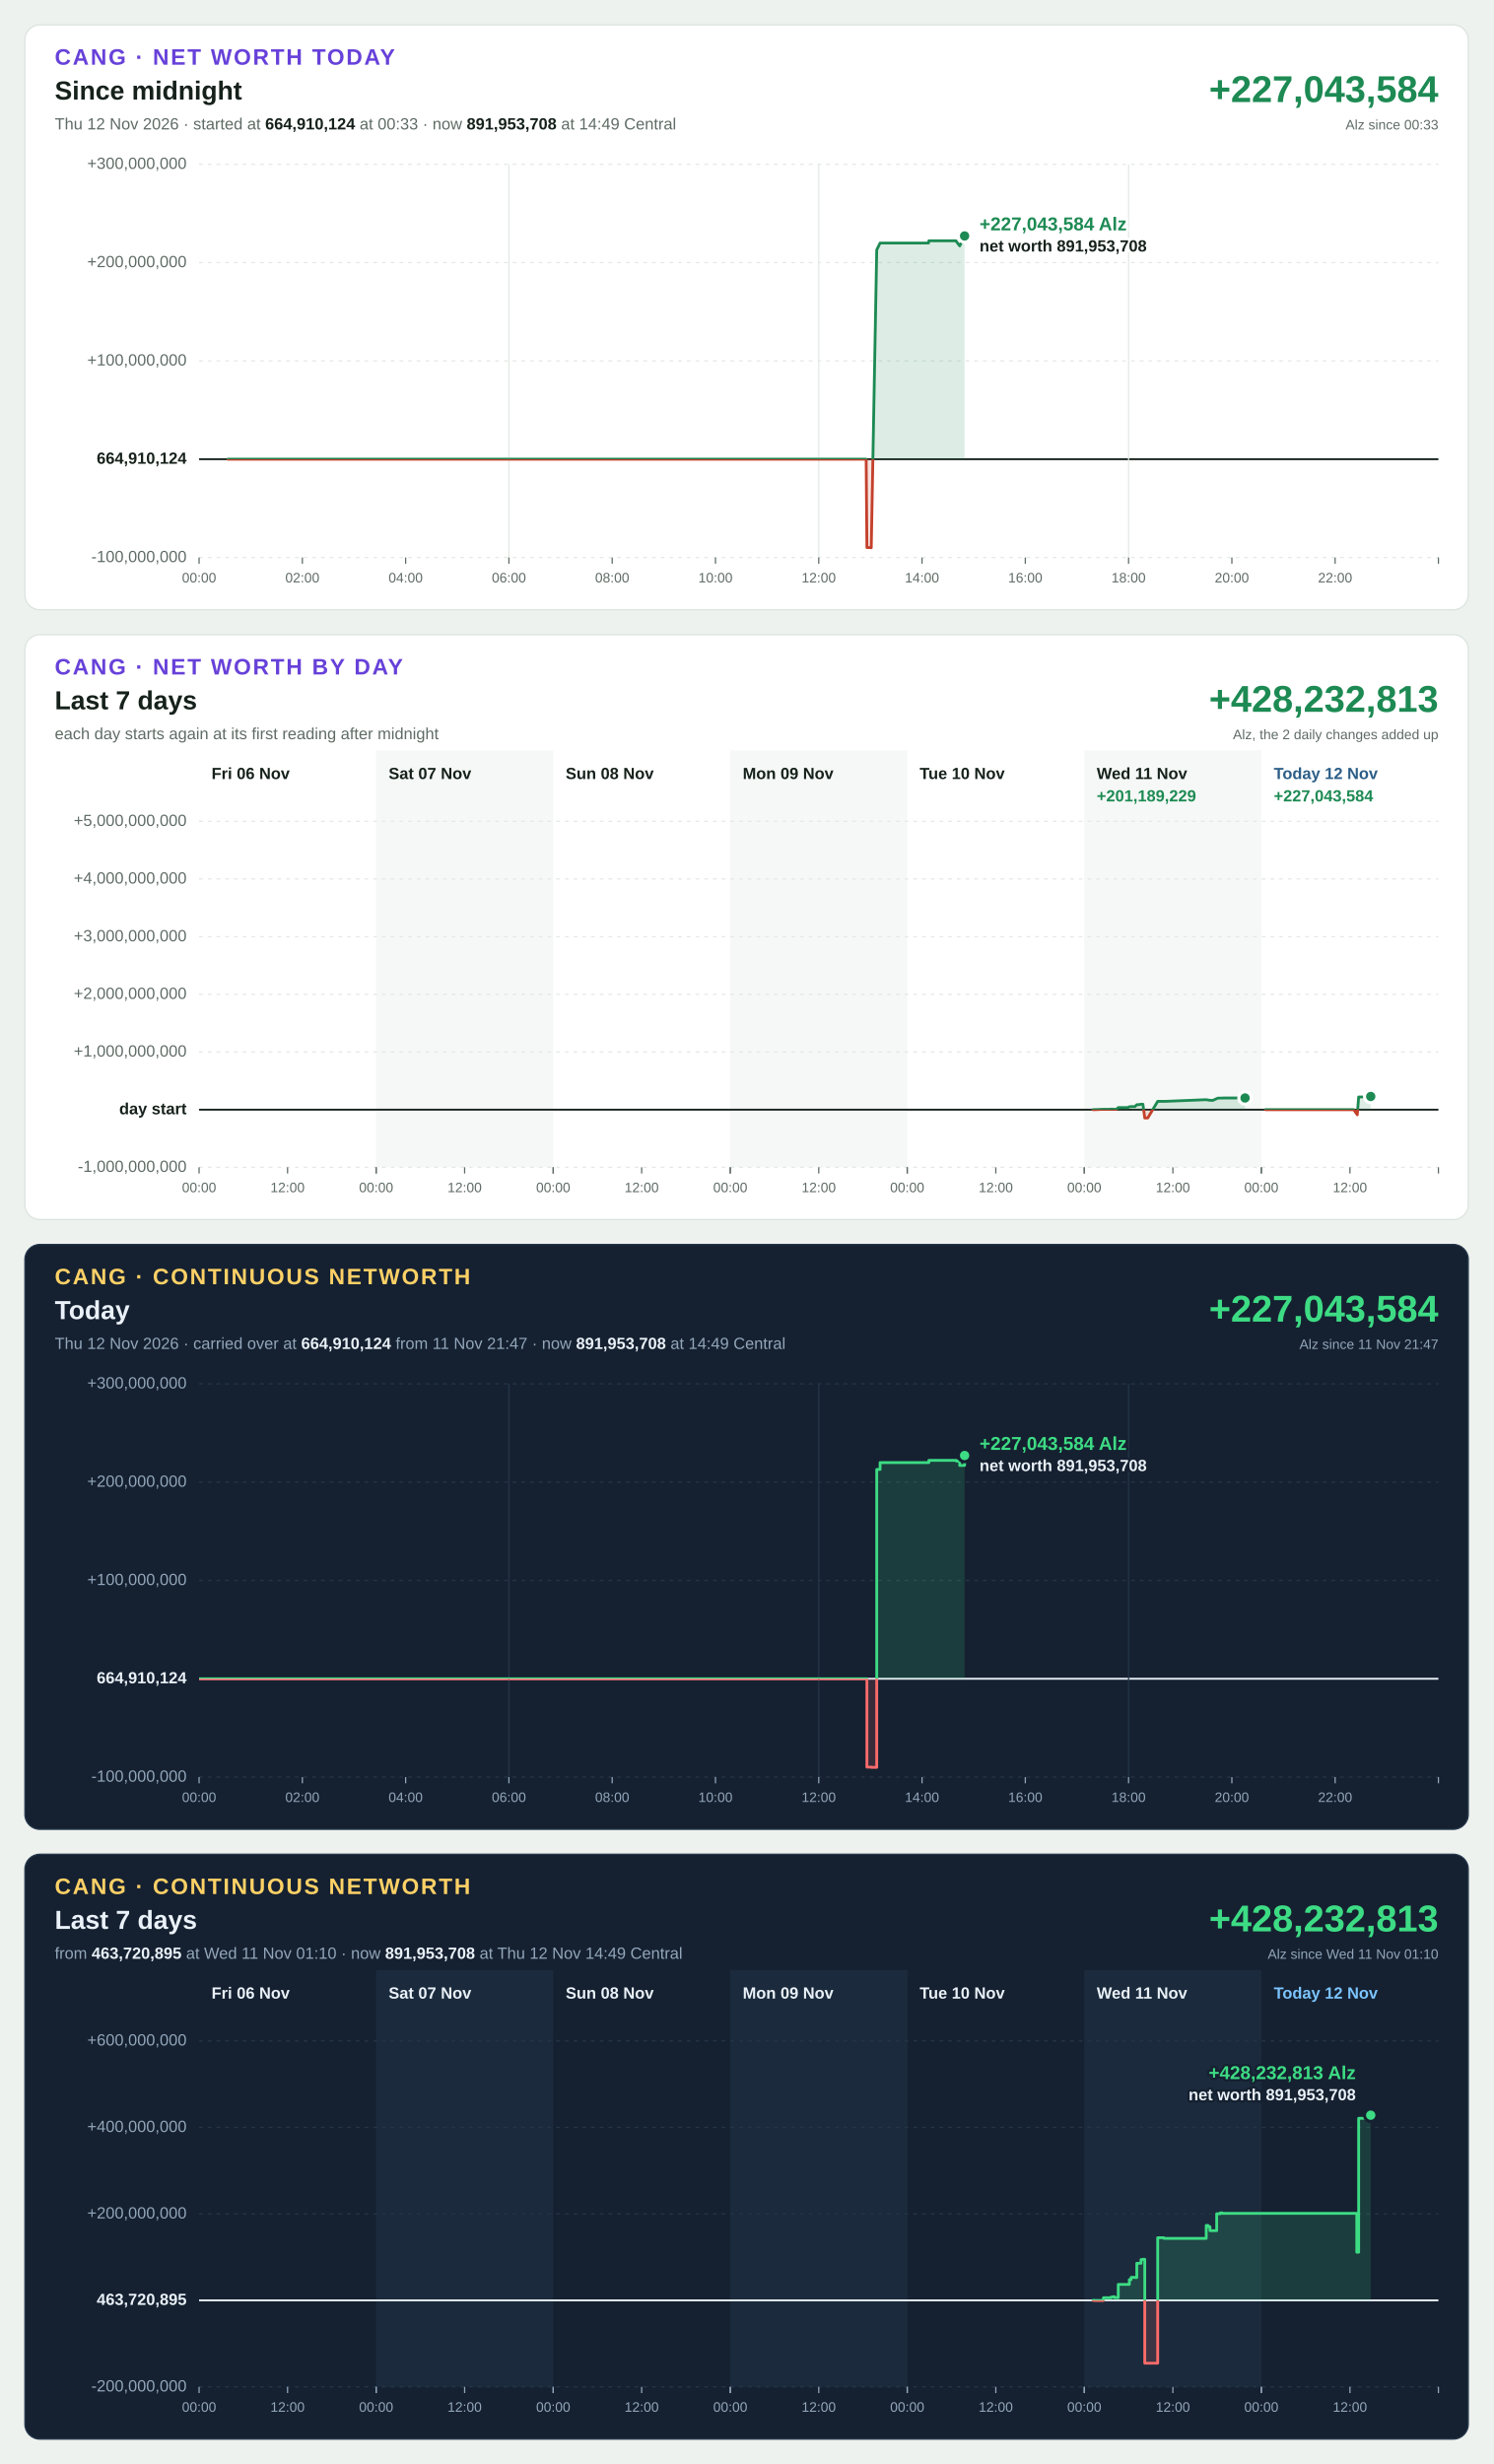
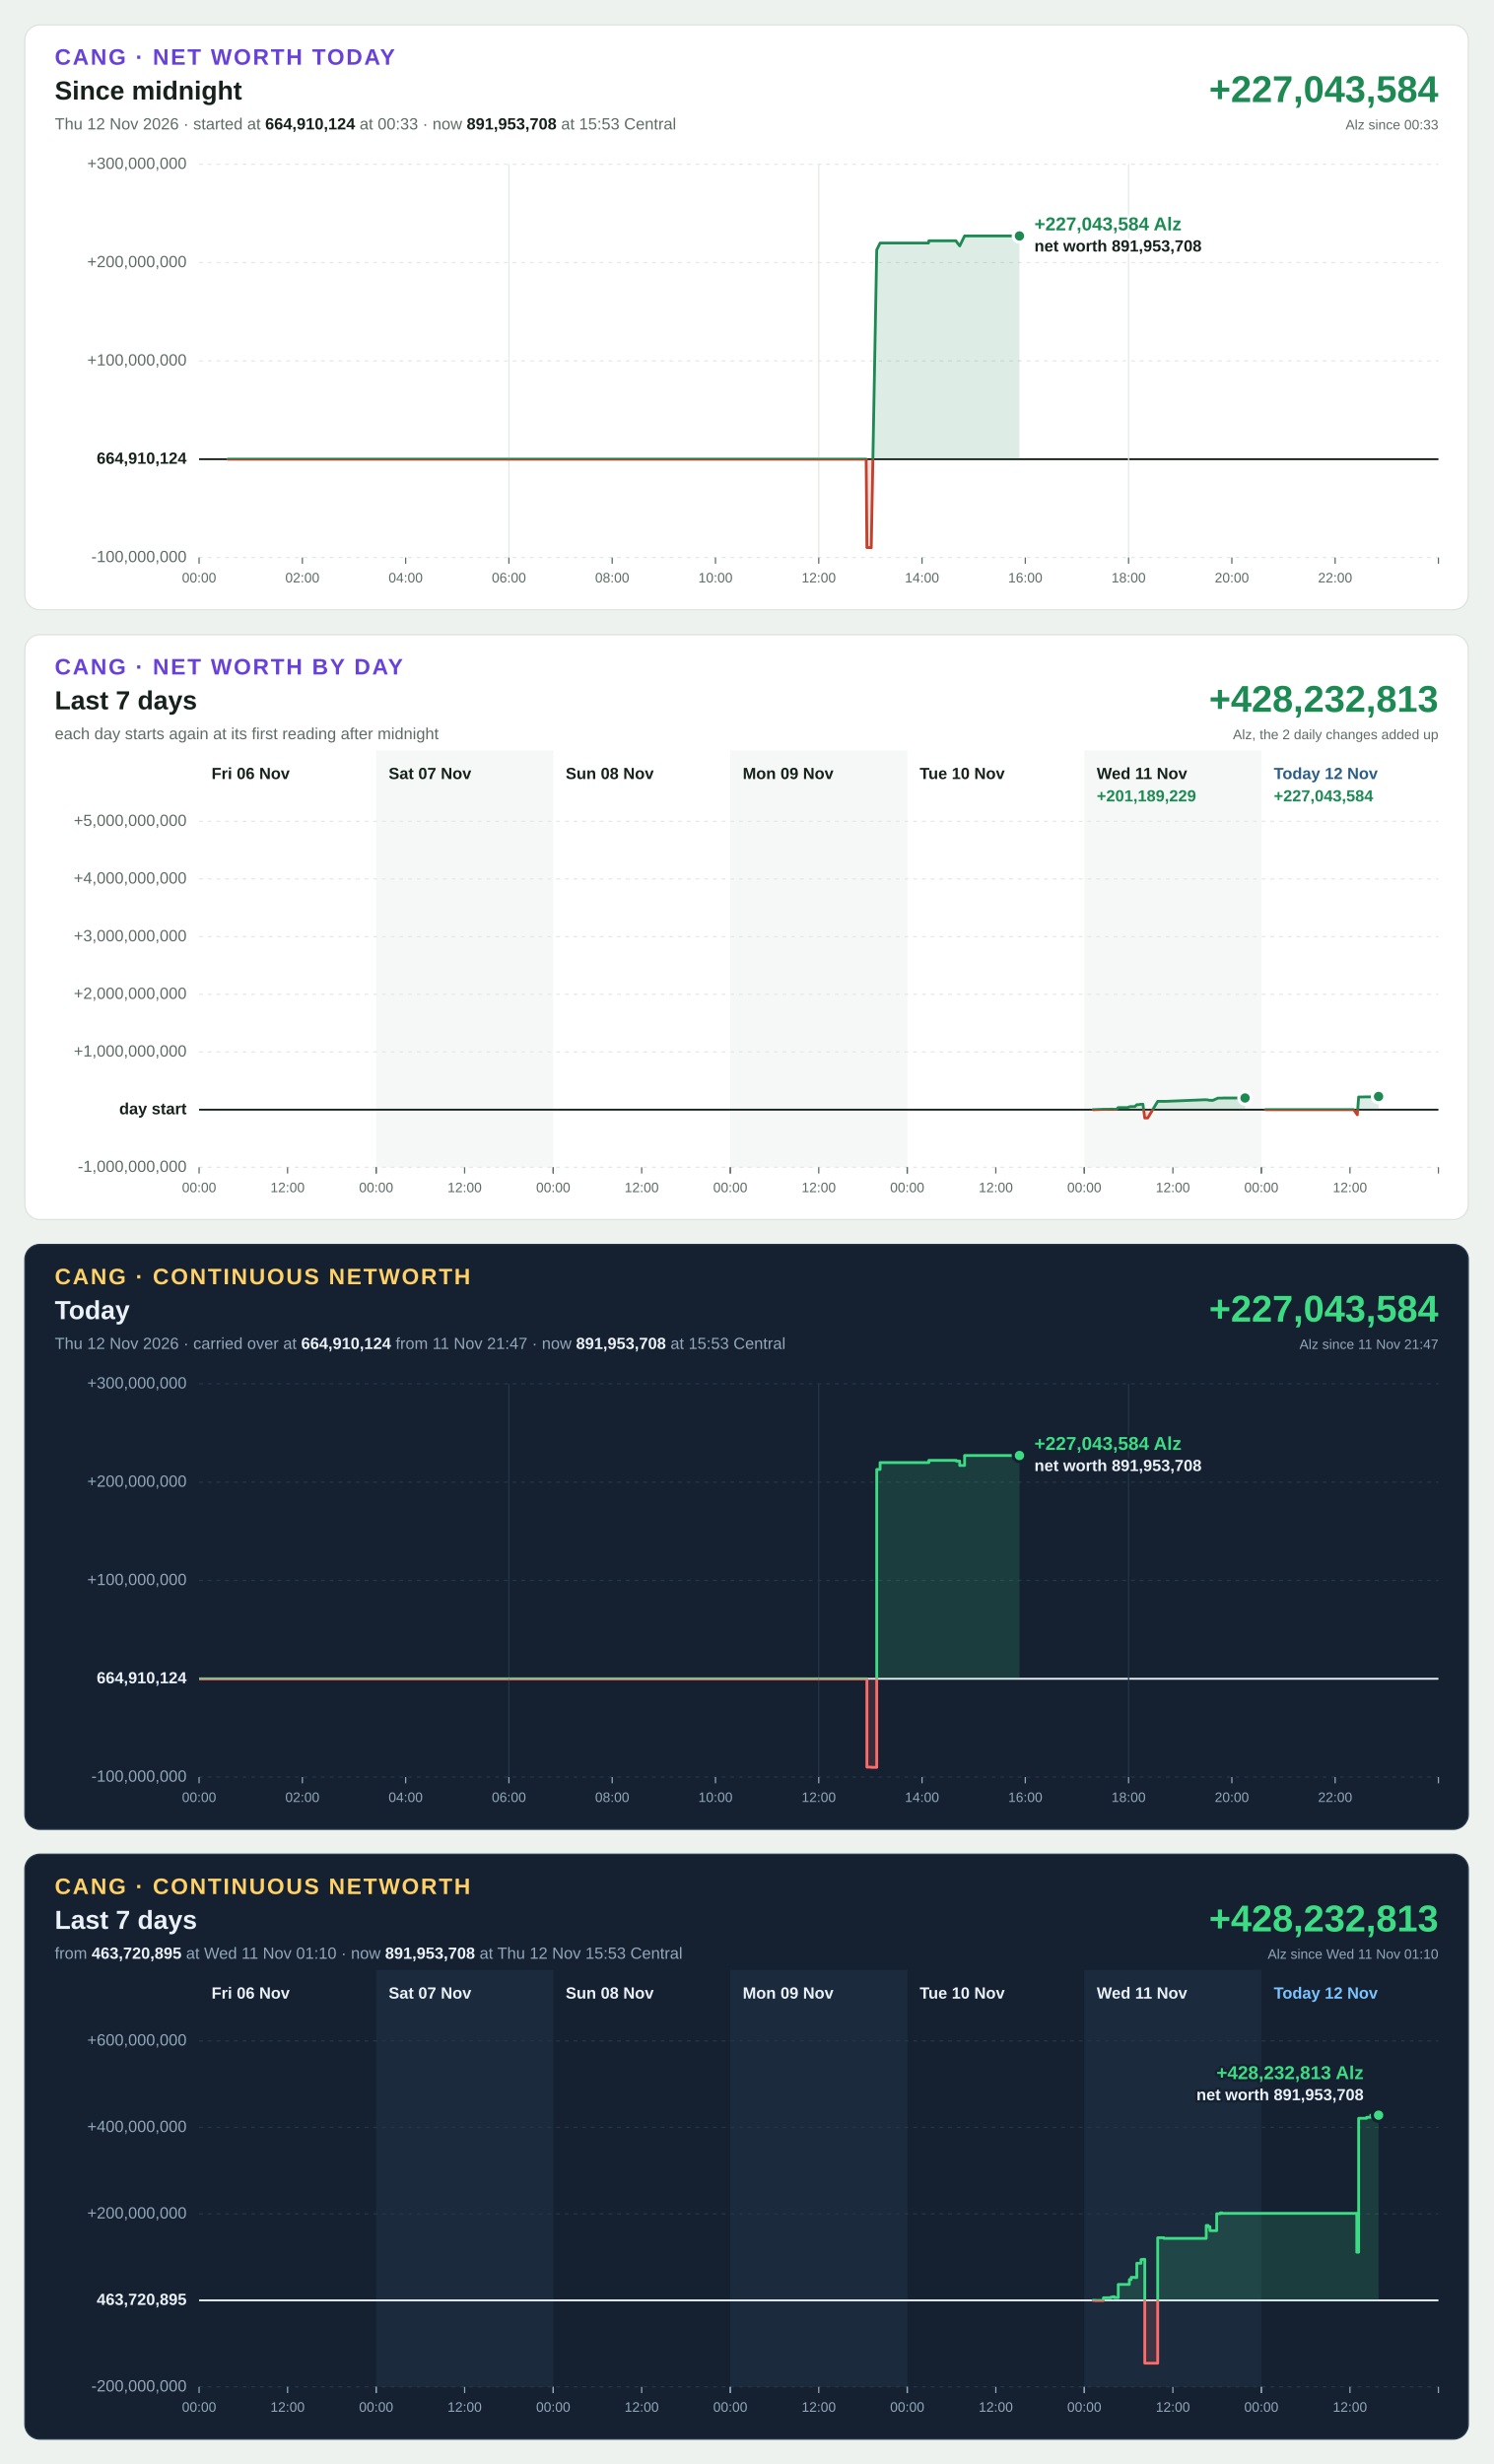
<svg xmlns="http://www.w3.org/2000/svg" width="1200" height="1980" viewBox="0 0 1200 1980" font-family="Segoe UI, Helvetica Neue, Arial, sans-serif" font-size="13" style="font-variant-numeric: tabular-nums">
  <rect width="1200" height="1980" fill="#eef2ef" />
  <g transform="translate(20,20)">
    <rect width="1160" height="470" rx="12" fill="#ffffff" stroke="#dbe3de" />
    <text x="24" y="32" font-size="18" font-weight="700" letter-spacing="1.4" fill="#6741d9">CANG · NET WORTH TODAY</text>
    <text x="24" y="60" font-size="21" font-weight="700" fill="#16211b">Since midnight</text>
-     <text x="24" y="84" fill="#5f6b65">Thu 12 Nov 2026 · started at <tspan font-weight="700" fill="#16211b">664,910,124</tspan> at 00:33 · now <tspan font-weight="700" fill="#16211b">891,953,708</tspan> at 14:49 Central</text>
+     <text x="24" y="84" fill="#5f6b65">Thu 12 Nov 2026 · started at <tspan font-weight="700" fill="#16211b">664,910,124</tspan> at 00:33 · now <tspan font-weight="700" fill="#16211b">891,953,708</tspan> at 15:53 Central</text>
    <text x="1136" y="62" font-size="30" font-weight="700" text-anchor="end" fill="#1d8a53">+227,043,584</text>
    <text x="1136" y="84" font-size="11" text-anchor="end" fill="#5f6b65">Alz since 00:33</text>
    <line x1="140" x2="1136" y1="428.0" y2="428.0" stroke="#e3e9e5" stroke-width="1" stroke-dasharray="3 4" />
    <text x="130" y="428.0" text-anchor="end" dominant-baseline="middle" font-weight="400" fill="#5f6b65">-100,000,000</text>
    <line x1="140" x2="1136" y1="349.0" y2="349.0" stroke="#16211b" stroke-width="1.5" />
    <text x="130" y="349.0" text-anchor="end" dominant-baseline="middle" font-weight="700" fill="#16211b">664,910,124</text>
    <line x1="140" x2="1136" y1="270.0" y2="270.0" stroke="#e3e9e5" stroke-width="1" stroke-dasharray="3 4" />
    <text x="130" y="270.0" text-anchor="end" dominant-baseline="middle" font-weight="400" fill="#5f6b65">+100,000,000</text>
    <line x1="140" x2="1136" y1="191.0" y2="191.0" stroke="#e3e9e5" stroke-width="1" stroke-dasharray="3 4" />
    <text x="130" y="191.0" text-anchor="end" dominant-baseline="middle" font-weight="400" fill="#5f6b65">+200,000,000</text>
    <line x1="140" x2="1136" y1="112.0" y2="112.0" stroke="#e3e9e5" stroke-width="1" stroke-dasharray="3 4" />
    <text x="130" y="112.0" text-anchor="end" dominant-baseline="middle" font-weight="400" fill="#5f6b65">+300,000,000</text>
    <line x1="140.0" x2="140.0" y1="428" y2="433" stroke="#5f6b65" stroke-width="1" />
    <text x="140.0" y="448" font-size="11" text-anchor="middle" fill="#5f6b65">00:00</text>
    <line x1="223.0" x2="223.0" y1="428" y2="433" stroke="#5f6b65" stroke-width="1" />
    <text x="223.0" y="448" font-size="11" text-anchor="middle" fill="#5f6b65">02:00</text>
    <line x1="306.0" x2="306.0" y1="428" y2="433" stroke="#5f6b65" stroke-width="1" />
    <text x="306.0" y="448" font-size="11" text-anchor="middle" fill="#5f6b65">04:00</text>
    <line x1="389.0" x2="389.0" y1="112" y2="428" stroke="#e3e9e5" stroke-width="1" />
    <line x1="389.0" x2="389.0" y1="428" y2="433" stroke="#5f6b65" stroke-width="1" />
    <text x="389.0" y="448" font-size="11" text-anchor="middle" fill="#5f6b65">06:00</text>
    <line x1="472.0" x2="472.0" y1="428" y2="433" stroke="#5f6b65" stroke-width="1" />
    <text x="472.0" y="448" font-size="11" text-anchor="middle" fill="#5f6b65">08:00</text>
    <line x1="555.0" x2="555.0" y1="428" y2="433" stroke="#5f6b65" stroke-width="1" />
    <text x="555.0" y="448" font-size="11" text-anchor="middle" fill="#5f6b65">10:00</text>
    <line x1="638.0" x2="638.0" y1="112" y2="428" stroke="#e3e9e5" stroke-width="1" />
    <line x1="638.0" x2="638.0" y1="428" y2="433" stroke="#5f6b65" stroke-width="1" />
    <text x="638.0" y="448" font-size="11" text-anchor="middle" fill="#5f6b65">12:00</text>
    <line x1="721.0" x2="721.0" y1="428" y2="433" stroke="#5f6b65" stroke-width="1" />
    <text x="721.0" y="448" font-size="11" text-anchor="middle" fill="#5f6b65">14:00</text>
    <line x1="804.0" x2="804.0" y1="428" y2="433" stroke="#5f6b65" stroke-width="1" />
    <text x="804.0" y="448" font-size="11" text-anchor="middle" fill="#5f6b65">16:00</text>
    <line x1="887.0" x2="887.0" y1="112" y2="428" stroke="#e3e9e5" stroke-width="1" />
    <line x1="887.0" x2="887.0" y1="428" y2="433" stroke="#5f6b65" stroke-width="1" />
    <text x="887.0" y="448" font-size="11" text-anchor="middle" fill="#5f6b65">18:00</text>
    <line x1="970.0" x2="970.0" y1="428" y2="433" stroke="#5f6b65" stroke-width="1" />
    <text x="970.0" y="448" font-size="11" text-anchor="middle" fill="#5f6b65">20:00</text>
    <line x1="1053.0" x2="1053.0" y1="428" y2="433" stroke="#5f6b65" stroke-width="1" />
    <text x="1053.0" y="448" font-size="11" text-anchor="middle" fill="#5f6b65">22:00</text>
    <line x1="1136.0" x2="1136.0" y1="428" y2="433" stroke="#5f6b65" stroke-width="1" />
    <defs>
-       <path id="shape-today" d="M163.1 349.0L163.1 349.0L163.7 349.0L187.1 349.0L187.4 349.0L195.3 349.0L508.9 349.0L509.2 349.0L572.1 349.0L572.4 349.0L588.5 349.0L588.8 349.0L613.0 349.0L629.7 349.0L630.0 349.0L658.8 349.0L659.1 349.0L676.1 349.0L676.7 420.0L679.9 420.0L680.2 420.2L684.6 180.8L687.3 175.3L702.6 175.3L705.1 175.3L707.6 175.3L726.2 175.3L726.5 173.5L729.2 173.5L732.0 173.5L748.3 173.5L748.6 174.1L751.3 177.6L755.2 169.6L755.2 349.0Z" />
-       <path id="line-today" d="M163.1 349.0L163.7 349.0L187.1 349.0L187.4 349.0L195.3 349.0L508.9 349.0L509.2 349.0L572.1 349.0L572.4 349.0L588.5 349.0L588.8 349.0L613.0 349.0L629.7 349.0L630.0 349.0L658.8 349.0L659.1 349.0L676.1 349.0L676.7 420.0L679.9 420.0L680.2 420.2L684.6 180.8L687.3 175.3L702.6 175.3L705.1 175.3L707.6 175.3L726.2 175.3L726.5 173.5L729.2 173.5L732.0 173.5L748.3 173.5L748.6 174.1L751.3 177.6L755.2 169.6" />
+       <path id="shape-today" d="M163.1 349.0L163.1 349.0L163.7 349.0L187.1 349.0L187.4 349.0L195.3 349.0L508.9 349.0L509.2 349.0L572.1 349.0L572.4 349.0L588.5 349.0L588.8 349.0L613.0 349.0L629.7 349.0L630.0 349.0L658.8 349.0L659.1 349.0L676.1 349.0L676.7 420.0L679.9 420.0L680.2 420.2L684.6 180.8L687.3 175.3L702.6 175.3L705.1 175.3L707.6 175.3L726.2 175.3L726.5 173.5L729.2 173.5L732.0 173.5L748.3 173.5L748.6 174.1L751.3 177.6L755.2 169.6L799.3 169.6L799.3 169.6L799.3 349.0Z" />
+       <path id="line-today" d="M163.1 349.0L163.7 349.0L187.1 349.0L187.4 349.0L195.3 349.0L508.9 349.0L509.2 349.0L572.1 349.0L572.4 349.0L588.5 349.0L588.8 349.0L613.0 349.0L629.7 349.0L630.0 349.0L658.8 349.0L659.1 349.0L676.1 349.0L676.7 420.0L679.9 420.0L680.2 420.2L684.6 180.8L687.3 175.3L702.6 175.3L705.1 175.3L707.6 175.3L726.2 175.3L726.5 173.5L729.2 173.5L732.0 173.5L748.3 173.5L748.6 174.1L751.3 177.6L755.2 169.6L799.3 169.6L799.3 169.6" />
      <clipPath id="up-today">
        <rect x="140" y="112" width="996" height="237.0" />
      </clipPath>
      <clipPath id="down-today">
        <rect x="140" y="349.0" width="996" height="79.0" />
      </clipPath>
    </defs>
    <use href="#shape-today" fill="#1d8a53" fill-opacity="0.15" clip-path="url(#up-today)" />
    <use href="#line-today" fill="none" stroke="#1d8a53" stroke-width="2.25" stroke-linejoin="round" stroke-linecap="round" clip-path="url(#up-today)" />
    <use href="#shape-today" fill="#c4402b" fill-opacity="0.15" clip-path="url(#down-today)" />
    <use href="#line-today" fill="none" stroke="#c4402b" stroke-width="2.25" stroke-linejoin="round" stroke-linecap="round" clip-path="url(#down-today)" />
-     <circle cx="755.2" cy="169.6" r="5" fill="#1d8a53" stroke="#ffffff" stroke-width="2.5" />
-     <text x="767.2" y="165.1" text-anchor="start" font-size="15" font-weight="700" fill="#1d8a53" stroke="#ffffff" stroke-width="4" stroke-linejoin="round" paint-order="stroke">+227,043,584 Alz</text>
-     <text x="767.2" y="182.1" text-anchor="start" font-size="13" font-weight="600" fill="#16211b" stroke="#ffffff" stroke-width="4" stroke-linejoin="round" paint-order="stroke">net worth 891,953,708</text>
+     <circle cx="799.3" cy="169.6" r="5" fill="#1d8a53" stroke="#ffffff" stroke-width="2.5" />
+     <text x="811.3" y="165.1" text-anchor="start" font-size="15" font-weight="700" fill="#1d8a53" stroke="#ffffff" stroke-width="4" stroke-linejoin="round" paint-order="stroke">+227,043,584 Alz</text>
+     <text x="811.3" y="182.1" text-anchor="start" font-size="13" font-weight="600" fill="#16211b" stroke="#ffffff" stroke-width="4" stroke-linejoin="round" paint-order="stroke">net worth 891,953,708</text>
  </g>
  <g transform="translate(20,510)">
    <rect width="1160" height="470" rx="12" fill="#ffffff" stroke="#dbe3de" />
    <text x="24" y="32" font-size="18" font-weight="700" letter-spacing="1.4" fill="#6741d9">CANG · NET WORTH BY DAY</text>
    <text x="24" y="60" font-size="21" font-weight="700" fill="#16211b">Last 7 days</text>
    <text x="24" y="84" fill="#5f6b65">each day starts again at its first reading after midnight</text>
    <text x="1136" y="62" font-size="30" font-weight="700" text-anchor="end" fill="#1d8a53">+428,232,813</text>
    <text x="1136" y="84" font-size="11" text-anchor="end" fill="#5f6b65">Alz, the 2 daily changes added up</text>
    <rect x="282.3" y="93" width="142.3" height="335" fill="#f5f8f6" />
    <rect x="566.9" y="93" width="142.3" height="335" fill="#f5f8f6" />
    <rect x="851.4" y="93" width="142.3" height="335" fill="#f5f8f6" />
    <line x1="140" x2="1136" y1="428.0" y2="428.0" stroke="#e3e9e5" stroke-width="1" stroke-dasharray="3 4" />
    <text x="130" y="428.0" text-anchor="end" dominant-baseline="middle" font-weight="400" fill="#5f6b65">-1,000,000,000</text>
    <line x1="140" x2="1136" y1="381.7" y2="381.7" stroke="#16211b" stroke-width="1.5" />
    <text x="130" y="381.7" text-anchor="end" dominant-baseline="middle" font-weight="700" fill="#16211b">day start</text>
    <line x1="140" x2="1136" y1="335.3" y2="335.3" stroke="#e3e9e5" stroke-width="1" stroke-dasharray="3 4" />
    <text x="130" y="335.3" text-anchor="end" dominant-baseline="middle" font-weight="400" fill="#5f6b65">+1,000,000,000</text>
    <line x1="140" x2="1136" y1="289.0" y2="289.0" stroke="#e3e9e5" stroke-width="1" stroke-dasharray="3 4" />
    <text x="130" y="289.0" text-anchor="end" dominant-baseline="middle" font-weight="400" fill="#5f6b65">+2,000,000,000</text>
    <line x1="140" x2="1136" y1="242.7" y2="242.7" stroke="#e3e9e5" stroke-width="1" stroke-dasharray="3 4" />
    <text x="130" y="242.7" text-anchor="end" dominant-baseline="middle" font-weight="400" fill="#5f6b65">+3,000,000,000</text>
    <line x1="140" x2="1136" y1="196.3" y2="196.3" stroke="#e3e9e5" stroke-width="1" stroke-dasharray="3 4" />
    <text x="130" y="196.3" text-anchor="end" dominant-baseline="middle" font-weight="400" fill="#5f6b65">+4,000,000,000</text>
    <line x1="140" x2="1136" y1="150.0" y2="150.0" stroke="#e3e9e5" stroke-width="1" stroke-dasharray="3 4" />
    <text x="130" y="150.0" text-anchor="end" dominant-baseline="middle" font-weight="400" fill="#5f6b65">+5,000,000,000</text>
    <text x="150.0" y="116" font-weight="700" fill="#16211b">Fri 06 Nov</text>
    <line x1="140.0" x2="140.0" y1="428" y2="433" stroke="#5f6b65" stroke-width="1" />
    <text x="140.0" y="448" font-size="11" text-anchor="middle" fill="#5f6b65">00:00</text>
    <line x1="211.1" x2="211.1" y1="428" y2="433" stroke="#5f6b65" stroke-width="1" />
    <text x="211.1" y="448" font-size="11" text-anchor="middle" fill="#5f6b65">12:00</text>
    <line x1="282.3" x2="282.3" y1="428" y2="433" stroke="#5f6b65" stroke-width="1" />
    <text x="292.3" y="116" font-weight="700" fill="#16211b">Sat 07 Nov</text>
    <line x1="282.3" x2="282.3" y1="428" y2="433" stroke="#5f6b65" stroke-width="1" />
    <text x="282.3" y="448" font-size="11" text-anchor="middle" fill="#5f6b65">00:00</text>
    <line x1="353.4" x2="353.4" y1="428" y2="433" stroke="#5f6b65" stroke-width="1" />
    <text x="353.4" y="448" font-size="11" text-anchor="middle" fill="#5f6b65">12:00</text>
    <line x1="424.6" x2="424.6" y1="428" y2="433" stroke="#5f6b65" stroke-width="1" />
    <text x="434.6" y="116" font-weight="700" fill="#16211b">Sun 08 Nov</text>
    <line x1="424.6" x2="424.6" y1="428" y2="433" stroke="#5f6b65" stroke-width="1" />
    <text x="424.6" y="448" font-size="11" text-anchor="middle" fill="#5f6b65">00:00</text>
    <line x1="495.7" x2="495.7" y1="428" y2="433" stroke="#5f6b65" stroke-width="1" />
    <text x="495.7" y="448" font-size="11" text-anchor="middle" fill="#5f6b65">12:00</text>
    <line x1="566.9" x2="566.9" y1="428" y2="433" stroke="#5f6b65" stroke-width="1" />
    <text x="576.9" y="116" font-weight="700" fill="#16211b">Mon 09 Nov</text>
    <line x1="566.9" x2="566.9" y1="428" y2="433" stroke="#5f6b65" stroke-width="1" />
    <text x="566.9" y="448" font-size="11" text-anchor="middle" fill="#5f6b65">00:00</text>
    <line x1="638.0" x2="638.0" y1="428" y2="433" stroke="#5f6b65" stroke-width="1" />
    <text x="638.0" y="448" font-size="11" text-anchor="middle" fill="#5f6b65">12:00</text>
    <line x1="709.1" x2="709.1" y1="428" y2="433" stroke="#5f6b65" stroke-width="1" />
    <text x="719.1" y="116" font-weight="700" fill="#16211b">Tue 10 Nov</text>
    <line x1="709.1" x2="709.1" y1="428" y2="433" stroke="#5f6b65" stroke-width="1" />
    <text x="709.1" y="448" font-size="11" text-anchor="middle" fill="#5f6b65">00:00</text>
    <line x1="780.3" x2="780.3" y1="428" y2="433" stroke="#5f6b65" stroke-width="1" />
    <text x="780.3" y="448" font-size="11" text-anchor="middle" fill="#5f6b65">12:00</text>
    <line x1="851.4" x2="851.4" y1="428" y2="433" stroke="#5f6b65" stroke-width="1" />
    <text x="861.4" y="116" font-weight="700" fill="#16211b">Wed 11 Nov</text>
    <line x1="851.4" x2="851.4" y1="428" y2="433" stroke="#5f6b65" stroke-width="1" />
    <text x="851.4" y="448" font-size="11" text-anchor="middle" fill="#5f6b65">00:00</text>
    <line x1="922.6" x2="922.6" y1="428" y2="433" stroke="#5f6b65" stroke-width="1" />
    <text x="922.6" y="448" font-size="11" text-anchor="middle" fill="#5f6b65">12:00</text>
    <line x1="993.7" x2="993.7" y1="428" y2="433" stroke="#5f6b65" stroke-width="1" />
    <text x="861.4" y="134" font-weight="700" fill="#1d8a53">+201,189,229</text>
    <defs>
      <path id="shape-day5" d="M858.4 381.7L858.4 381.7L859.9 381.7L866.8 381.4L868.3 381.4L869.8 381.4L871.3 381.4L872.8 381.3L874.2 381.3L875.7 381.4L877.2 381.4L878.7 380.0L880.2 380.0L881.7 380.0L883.2 380.0L884.7 380.0L886.2 380.0L887.6 379.4L889.1 379.2L890.6 379.2L892.1 379.2L893.6 377.7L895.1 377.7L897.0 377.3L898.5 377.3L900.0 388.4L902.4 388.4L910.4 375.0L911.9 375.0L913.4 375.0L915.4 375.0L916.9 375.0L948.8 373.7L950.3 373.8L951.8 374.1L953.3 374.2L954.8 374.2L958.8 372.4L959.8 372.4L961.2 372.4L962.2 372.4L963.2 372.3L964.7 372.3L965.7 372.3L966.7 372.3L972.8 372.3L980.6 372.3L980.6 381.7Z" />
      <path id="line-day5" d="M858.4 381.7L859.9 381.7L866.8 381.4L868.3 381.4L869.8 381.4L871.3 381.4L872.8 381.3L874.2 381.3L875.7 381.4L877.2 381.4L878.7 380.0L880.2 380.0L881.7 380.0L883.2 380.0L884.7 380.0L886.2 380.0L887.6 379.4L889.1 379.2L890.6 379.2L892.1 379.2L893.6 377.7L895.1 377.7L897.0 377.3L898.5 377.3L900.0 388.4L902.4 388.4L910.4 375.0L911.9 375.0L913.4 375.0L915.4 375.0L916.9 375.0L948.8 373.7L950.3 373.8L951.8 374.1L953.3 374.2L954.8 374.2L958.8 372.4L959.8 372.4L961.2 372.4L962.2 372.4L963.2 372.3L964.7 372.3L965.7 372.3L966.7 372.3L972.8 372.3L980.6 372.3" />
      <clipPath id="up-day5">
        <rect x="140" y="150" width="996" height="231.7" />
      </clipPath>
      <clipPath id="down-day5">
        <rect x="140" y="381.7" width="996" height="46.3" />
      </clipPath>
    </defs>
    <use href="#shape-day5" fill="#1d8a53" fill-opacity="0.15" clip-path="url(#up-day5)" />
    <use href="#line-day5" fill="none" stroke="#1d8a53" stroke-width="2.25" stroke-linejoin="round" stroke-linecap="round" clip-path="url(#up-day5)" />
    <use href="#shape-day5" fill="#c4402b" fill-opacity="0.15" clip-path="url(#down-day5)" />
    <use href="#line-day5" fill="none" stroke="#c4402b" stroke-width="2.25" stroke-linejoin="round" stroke-linecap="round" clip-path="url(#down-day5)" />
    <circle cx="980.6" cy="372.3" r="5" fill="#1d8a53" stroke="#ffffff" stroke-width="2.5" />
    <text x="1003.7" y="116" font-weight="700" fill="#2b5d87">Today 12 Nov</text>
    <line x1="993.7" x2="993.7" y1="428" y2="433" stroke="#5f6b65" stroke-width="1" />
    <text x="993.7" y="448" font-size="11" text-anchor="middle" fill="#5f6b65">00:00</text>
    <line x1="1064.9" x2="1064.9" y1="428" y2="433" stroke="#5f6b65" stroke-width="1" />
    <text x="1064.9" y="448" font-size="11" text-anchor="middle" fill="#5f6b65">12:00</text>
    <line x1="1136.0" x2="1136.0" y1="428" y2="433" stroke="#5f6b65" stroke-width="1" />
    <text x="1003.7" y="134" font-weight="700" fill="#1d8a53">+227,043,584</text>
    <defs>
-       <path id="shape-day6" d="M997.0 381.7L997.0 381.7L1000.5 381.7L1046.5 381.7L1057.8 381.7L1063.7 381.7L1067.9 381.7L1070.8 385.8L1071.9 371.5L1074.8 371.5L1077.9 371.4L1080.7 371.4L1081.6 371.1L1081.6 381.7Z" />
-       <path id="line-day6" d="M997.0 381.7L1000.5 381.7L1046.5 381.7L1057.8 381.7L1063.7 381.7L1067.9 381.7L1070.8 385.8L1071.9 371.5L1074.8 371.5L1077.9 371.4L1080.7 371.4L1081.6 371.1" />
+       <path id="shape-day6" d="M997.0 381.7L997.0 381.7L1000.5 381.7L1046.5 381.7L1057.8 381.7L1063.7 381.7L1067.9 381.7L1070.8 385.8L1071.9 371.5L1074.8 371.5L1077.9 371.4L1080.7 371.4L1087.9 371.1L1087.9 371.1L1087.9 381.7Z" />
+       <path id="line-day6" d="M997.0 381.7L1000.5 381.7L1046.5 381.7L1057.8 381.7L1063.7 381.7L1067.9 381.7L1070.8 385.8L1071.9 371.5L1074.8 371.5L1077.9 371.4L1080.7 371.4L1087.9 371.1L1087.9 371.1" />
      <clipPath id="up-day6">
        <rect x="140" y="150" width="996" height="231.7" />
      </clipPath>
      <clipPath id="down-day6">
        <rect x="140" y="381.7" width="996" height="46.3" />
      </clipPath>
    </defs>
    <use href="#shape-day6" fill="#1d8a53" fill-opacity="0.15" clip-path="url(#up-day6)" />
    <use href="#line-day6" fill="none" stroke="#1d8a53" stroke-width="2.25" stroke-linejoin="round" stroke-linecap="round" clip-path="url(#up-day6)" />
    <use href="#shape-day6" fill="#c4402b" fill-opacity="0.15" clip-path="url(#down-day6)" />
    <use href="#line-day6" fill="none" stroke="#c4402b" stroke-width="2.25" stroke-linejoin="round" stroke-linecap="round" clip-path="url(#down-day6)" />
-     <circle cx="1081.6" cy="371.1" r="5" fill="#1d8a53" stroke="#ffffff" stroke-width="2.5" />
+     <circle cx="1087.9" cy="371.1" r="5" fill="#1d8a53" stroke="#ffffff" stroke-width="2.5" />
  </g>
  <g transform="translate(20,1000)">
    <rect width="1160" height="470" rx="12" fill="#152131" stroke="#24364a" />
    <text x="24" y="32" font-size="18" font-weight="700" letter-spacing="1.4" fill="#ffd166">CANG · CONTINUOUS NETWORTH</text>
    <text x="24" y="60" font-size="21" font-weight="700" fill="#eaf1f8">Today</text>
-     <text x="24" y="84" fill="#93a6ba">Thu 12 Nov 2026 · carried over at <tspan font-weight="700" fill="#eaf1f8">664,910,124</tspan> from 11 Nov 21:47 · now <tspan font-weight="700" fill="#eaf1f8">891,953,708</tspan> at 14:49 Central</text>
+     <text x="24" y="84" fill="#93a6ba">Thu 12 Nov 2026 · carried over at <tspan font-weight="700" fill="#eaf1f8">664,910,124</tspan> from 11 Nov 21:47 · now <tspan font-weight="700" fill="#eaf1f8">891,953,708</tspan> at 15:53 Central</text>
    <text x="1136" y="62" font-size="30" font-weight="700" text-anchor="end" fill="#3ddc84">+227,043,584</text>
    <text x="1136" y="84" font-size="11" text-anchor="end" fill="#93a6ba">Alz since 11 Nov 21:47</text>
    <line x1="140" x2="1136" y1="428.0" y2="428.0" stroke="#243548" stroke-width="1" stroke-dasharray="3 4" />
    <text x="130" y="428.0" text-anchor="end" dominant-baseline="middle" font-weight="400" fill="#93a6ba">-100,000,000</text>
    <line x1="140" x2="1136" y1="349.0" y2="349.0" stroke="#eaf1f8" stroke-width="1.5" />
    <text x="130" y="349.0" text-anchor="end" dominant-baseline="middle" font-weight="700" fill="#eaf1f8">664,910,124</text>
    <line x1="140" x2="1136" y1="270.0" y2="270.0" stroke="#243548" stroke-width="1" stroke-dasharray="3 4" />
    <text x="130" y="270.0" text-anchor="end" dominant-baseline="middle" font-weight="400" fill="#93a6ba">+100,000,000</text>
    <line x1="140" x2="1136" y1="191.0" y2="191.0" stroke="#243548" stroke-width="1" stroke-dasharray="3 4" />
    <text x="130" y="191.0" text-anchor="end" dominant-baseline="middle" font-weight="400" fill="#93a6ba">+200,000,000</text>
    <line x1="140" x2="1136" y1="112.0" y2="112.0" stroke="#243548" stroke-width="1" stroke-dasharray="3 4" />
    <text x="130" y="112.0" text-anchor="end" dominant-baseline="middle" font-weight="400" fill="#93a6ba">+300,000,000</text>
    <line x1="140.0" x2="140.0" y1="428" y2="433" stroke="#93a6ba" stroke-width="1" />
    <text x="140.0" y="448" font-size="11" text-anchor="middle" fill="#93a6ba">00:00</text>
    <line x1="223.0" x2="223.0" y1="428" y2="433" stroke="#93a6ba" stroke-width="1" />
    <text x="223.0" y="448" font-size="11" text-anchor="middle" fill="#93a6ba">02:00</text>
    <line x1="306.0" x2="306.0" y1="428" y2="433" stroke="#93a6ba" stroke-width="1" />
    <text x="306.0" y="448" font-size="11" text-anchor="middle" fill="#93a6ba">04:00</text>
    <line x1="389.0" x2="389.0" y1="112" y2="428" stroke="#243548" stroke-width="1" />
    <line x1="389.0" x2="389.0" y1="428" y2="433" stroke="#93a6ba" stroke-width="1" />
    <text x="389.0" y="448" font-size="11" text-anchor="middle" fill="#93a6ba">06:00</text>
    <line x1="472.0" x2="472.0" y1="428" y2="433" stroke="#93a6ba" stroke-width="1" />
    <text x="472.0" y="448" font-size="11" text-anchor="middle" fill="#93a6ba">08:00</text>
    <line x1="555.0" x2="555.0" y1="428" y2="433" stroke="#93a6ba" stroke-width="1" />
    <text x="555.0" y="448" font-size="11" text-anchor="middle" fill="#93a6ba">10:00</text>
    <line x1="638.0" x2="638.0" y1="112" y2="428" stroke="#243548" stroke-width="1" />
    <line x1="638.0" x2="638.0" y1="428" y2="433" stroke="#93a6ba" stroke-width="1" />
    <text x="638.0" y="448" font-size="11" text-anchor="middle" fill="#93a6ba">12:00</text>
    <line x1="721.0" x2="721.0" y1="428" y2="433" stroke="#93a6ba" stroke-width="1" />
    <text x="721.0" y="448" font-size="11" text-anchor="middle" fill="#93a6ba">14:00</text>
    <line x1="804.0" x2="804.0" y1="428" y2="433" stroke="#93a6ba" stroke-width="1" />
    <text x="804.0" y="448" font-size="11" text-anchor="middle" fill="#93a6ba">16:00</text>
    <line x1="887.0" x2="887.0" y1="112" y2="428" stroke="#243548" stroke-width="1" />
    <line x1="887.0" x2="887.0" y1="428" y2="433" stroke="#93a6ba" stroke-width="1" />
    <text x="887.0" y="448" font-size="11" text-anchor="middle" fill="#93a6ba">18:00</text>
    <line x1="970.0" x2="970.0" y1="428" y2="433" stroke="#93a6ba" stroke-width="1" />
    <text x="970.0" y="448" font-size="11" text-anchor="middle" fill="#93a6ba">20:00</text>
    <line x1="1053.0" x2="1053.0" y1="428" y2="433" stroke="#93a6ba" stroke-width="1" />
    <text x="1053.0" y="448" font-size="11" text-anchor="middle" fill="#93a6ba">22:00</text>
    <line x1="1136.0" x2="1136.0" y1="428" y2="433" stroke="#93a6ba" stroke-width="1" />
    <defs>
-       <path id="shape-flow-today" d="M140.0 349.0L140.0 349.0L676.7 349.0L676.7 420.0L680.2 420.0L680.2 420.2L684.6 420.2L684.6 180.8L687.3 180.8L687.3 175.3L702.6 175.3L702.6 175.3L705.1 175.3L705.1 175.3L707.6 175.3L707.6 175.3L726.5 175.3L726.5 173.5L729.2 173.5L729.2 173.5L732.0 173.5L732.0 173.5L748.6 173.5L748.6 174.1L751.3 174.1L751.3 177.6L755.2 177.6L755.2 169.6L755.2 349.0Z" />
-       <path id="line-flow-today" d="M140.0 349.0L676.7 349.0L676.7 420.0L680.2 420.0L680.2 420.2L684.6 420.2L684.6 180.8L687.3 180.8L687.3 175.3L702.6 175.3L702.6 175.3L705.1 175.3L705.1 175.3L707.6 175.3L707.6 175.3L726.5 175.3L726.5 173.5L729.2 173.5L729.2 173.5L732.0 173.5L732.0 173.5L748.6 173.5L748.6 174.1L751.3 174.1L751.3 177.6L755.2 177.6L755.2 169.6" />
+       <path id="shape-flow-today" d="M140.0 349.0L140.0 349.0L676.7 349.0L676.7 420.0L680.2 420.0L680.2 420.2L684.6 420.2L684.6 180.8L687.3 180.8L687.3 175.3L702.6 175.3L702.6 175.3L705.1 175.3L705.1 175.3L707.6 175.3L707.6 175.3L726.5 175.3L726.5 173.5L729.2 173.5L729.2 173.5L732.0 173.5L732.0 173.5L748.6 173.5L748.6 174.1L751.3 174.1L751.3 177.6L755.2 177.6L755.2 169.6L799.3 169.6L799.3 169.6L799.3 349.0Z" />
+       <path id="line-flow-today" d="M140.0 349.0L676.7 349.0L676.7 420.0L680.2 420.0L680.2 420.2L684.6 420.2L684.6 180.8L687.3 180.8L687.3 175.3L702.6 175.3L702.6 175.3L705.1 175.3L705.1 175.3L707.6 175.3L707.6 175.3L726.5 175.3L726.5 173.5L729.2 173.5L729.2 173.5L732.0 173.5L732.0 173.5L748.6 173.5L748.6 174.1L751.3 174.1L751.3 177.6L755.2 177.6L755.2 169.6L799.3 169.6L799.3 169.6" />
      <clipPath id="up-flow-today">
        <rect x="140" y="112" width="996" height="237.0" />
      </clipPath>
      <clipPath id="down-flow-today">
        <rect x="140" y="349.0" width="996" height="79.0" />
      </clipPath>
    </defs>
    <use href="#shape-flow-today" fill="#3ddc84" fill-opacity="0.15" clip-path="url(#up-flow-today)" />
    <use href="#line-flow-today" fill="none" stroke="#3ddc84" stroke-width="2.25" stroke-linejoin="round" stroke-linecap="round" clip-path="url(#up-flow-today)" />
    <use href="#shape-flow-today" fill="#ff6b6b" fill-opacity="0.15" clip-path="url(#down-flow-today)" />
    <use href="#line-flow-today" fill="none" stroke="#ff6b6b" stroke-width="2.25" stroke-linejoin="round" stroke-linecap="round" clip-path="url(#down-flow-today)" />
-     <circle cx="755.2" cy="169.6" r="5" fill="#3ddc84" stroke="#152131" stroke-width="2.5" />
-     <text x="767.2" y="165.1" text-anchor="start" font-size="15" font-weight="700" fill="#3ddc84" stroke="#152131" stroke-width="4" stroke-linejoin="round" paint-order="stroke">+227,043,584 Alz</text>
-     <text x="767.2" y="182.1" text-anchor="start" font-size="13" font-weight="600" fill="#eaf1f8" stroke="#152131" stroke-width="4" stroke-linejoin="round" paint-order="stroke">net worth 891,953,708</text>
+     <circle cx="799.3" cy="169.6" r="5" fill="#3ddc84" stroke="#152131" stroke-width="2.5" />
+     <text x="811.3" y="165.1" text-anchor="start" font-size="15" font-weight="700" fill="#3ddc84" stroke="#152131" stroke-width="4" stroke-linejoin="round" paint-order="stroke">+227,043,584 Alz</text>
+     <text x="811.3" y="182.1" text-anchor="start" font-size="13" font-weight="600" fill="#eaf1f8" stroke="#152131" stroke-width="4" stroke-linejoin="round" paint-order="stroke">net worth 891,953,708</text>
  </g>
  <g transform="translate(20,1490)">
    <rect width="1160" height="470" rx="12" fill="#152131" stroke="#24364a" />
    <text x="24" y="32" font-size="18" font-weight="700" letter-spacing="1.4" fill="#ffd166">CANG · CONTINUOUS NETWORTH</text>
    <text x="24" y="60" font-size="21" font-weight="700" fill="#eaf1f8">Last 7 days</text>
-     <text x="24" y="84" fill="#93a6ba">from <tspan font-weight="700" fill="#eaf1f8">463,720,895</tspan> at Wed 11 Nov 01:10 · now <tspan font-weight="700" fill="#eaf1f8">891,953,708</tspan> at Thu 12 Nov 14:49 Central</text>
+     <text x="24" y="84" fill="#93a6ba">from <tspan font-weight="700" fill="#eaf1f8">463,720,895</tspan> at Wed 11 Nov 01:10 · now <tspan font-weight="700" fill="#eaf1f8">891,953,708</tspan> at Thu 12 Nov 15:53 Central</text>
    <text x="1136" y="62" font-size="30" font-weight="700" text-anchor="end" fill="#3ddc84">+428,232,813</text>
    <text x="1136" y="84" font-size="11" text-anchor="end" fill="#93a6ba">Alz since Wed 11 Nov 01:10</text>
    <rect x="282.3" y="93" width="142.3" height="335" fill="#1b2b3d" />
    <rect x="566.9" y="93" width="142.3" height="335" fill="#1b2b3d" />
    <rect x="851.4" y="93" width="142.3" height="335" fill="#1b2b3d" />
    <line x1="140" x2="1136" y1="428.0" y2="428.0" stroke="#243548" stroke-width="1" stroke-dasharray="3 4" />
    <text x="130" y="428.0" text-anchor="end" dominant-baseline="middle" font-weight="400" fill="#93a6ba">-200,000,000</text>
    <line x1="140" x2="1136" y1="358.5" y2="358.5" stroke="#eaf1f8" stroke-width="1.5" />
    <text x="130" y="358.5" text-anchor="end" dominant-baseline="middle" font-weight="700" fill="#eaf1f8">463,720,895</text>
    <line x1="140" x2="1136" y1="289.0" y2="289.0" stroke="#243548" stroke-width="1" stroke-dasharray="3 4" />
    <text x="130" y="289.0" text-anchor="end" dominant-baseline="middle" font-weight="400" fill="#93a6ba">+200,000,000</text>
    <line x1="140" x2="1136" y1="219.5" y2="219.5" stroke="#243548" stroke-width="1" stroke-dasharray="3 4" />
    <text x="130" y="219.5" text-anchor="end" dominant-baseline="middle" font-weight="400" fill="#93a6ba">+400,000,000</text>
    <line x1="140" x2="1136" y1="150.0" y2="150.0" stroke="#243548" stroke-width="1" stroke-dasharray="3 4" />
    <text x="130" y="150.0" text-anchor="end" dominant-baseline="middle" font-weight="400" fill="#93a6ba">+600,000,000</text>
    <text x="150.0" y="116" font-weight="700" fill="#eaf1f8">Fri 06 Nov</text>
    <line x1="140.0" x2="140.0" y1="428" y2="433" stroke="#93a6ba" stroke-width="1" />
    <text x="140.0" y="448" font-size="11" text-anchor="middle" fill="#93a6ba">00:00</text>
    <line x1="211.1" x2="211.1" y1="428" y2="433" stroke="#93a6ba" stroke-width="1" />
    <text x="211.1" y="448" font-size="11" text-anchor="middle" fill="#93a6ba">12:00</text>
    <line x1="282.3" x2="282.3" y1="428" y2="433" stroke="#93a6ba" stroke-width="1" />
    <text x="292.3" y="116" font-weight="700" fill="#eaf1f8">Sat 07 Nov</text>
    <line x1="282.3" x2="282.3" y1="428" y2="433" stroke="#93a6ba" stroke-width="1" />
    <text x="282.3" y="448" font-size="11" text-anchor="middle" fill="#93a6ba">00:00</text>
    <line x1="353.4" x2="353.4" y1="428" y2="433" stroke="#93a6ba" stroke-width="1" />
    <text x="353.4" y="448" font-size="11" text-anchor="middle" fill="#93a6ba">12:00</text>
    <line x1="424.6" x2="424.6" y1="428" y2="433" stroke="#93a6ba" stroke-width="1" />
    <text x="434.6" y="116" font-weight="700" fill="#eaf1f8">Sun 08 Nov</text>
    <line x1="424.6" x2="424.6" y1="428" y2="433" stroke="#93a6ba" stroke-width="1" />
    <text x="424.6" y="448" font-size="11" text-anchor="middle" fill="#93a6ba">00:00</text>
    <line x1="495.7" x2="495.7" y1="428" y2="433" stroke="#93a6ba" stroke-width="1" />
    <text x="495.7" y="448" font-size="11" text-anchor="middle" fill="#93a6ba">12:00</text>
    <line x1="566.9" x2="566.9" y1="428" y2="433" stroke="#93a6ba" stroke-width="1" />
    <text x="576.9" y="116" font-weight="700" fill="#eaf1f8">Mon 09 Nov</text>
    <line x1="566.9" x2="566.9" y1="428" y2="433" stroke="#93a6ba" stroke-width="1" />
    <text x="566.9" y="448" font-size="11" text-anchor="middle" fill="#93a6ba">00:00</text>
    <line x1="638.0" x2="638.0" y1="428" y2="433" stroke="#93a6ba" stroke-width="1" />
    <text x="638.0" y="448" font-size="11" text-anchor="middle" fill="#93a6ba">12:00</text>
    <line x1="709.1" x2="709.1" y1="428" y2="433" stroke="#93a6ba" stroke-width="1" />
    <text x="719.1" y="116" font-weight="700" fill="#eaf1f8">Tue 10 Nov</text>
    <line x1="709.1" x2="709.1" y1="428" y2="433" stroke="#93a6ba" stroke-width="1" />
    <text x="709.1" y="448" font-size="11" text-anchor="middle" fill="#93a6ba">00:00</text>
    <line x1="780.3" x2="780.3" y1="428" y2="433" stroke="#93a6ba" stroke-width="1" />
    <text x="780.3" y="448" font-size="11" text-anchor="middle" fill="#93a6ba">12:00</text>
    <line x1="851.4" x2="851.4" y1="428" y2="433" stroke="#93a6ba" stroke-width="1" />
    <text x="861.4" y="116" font-weight="700" fill="#eaf1f8">Wed 11 Nov</text>
    <line x1="851.4" x2="851.4" y1="428" y2="433" stroke="#93a6ba" stroke-width="1" />
    <text x="851.4" y="448" font-size="11" text-anchor="middle" fill="#93a6ba">00:00</text>
    <line x1="922.6" x2="922.6" y1="428" y2="433" stroke="#93a6ba" stroke-width="1" />
    <text x="922.6" y="448" font-size="11" text-anchor="middle" fill="#93a6ba">12:00</text>
    <line x1="993.7" x2="993.7" y1="428" y2="433" stroke="#93a6ba" stroke-width="1" />
    <text x="1003.7" y="116" font-weight="700" fill="#7cc4ff">Today 12 Nov</text>
    <line x1="993.7" x2="993.7" y1="428" y2="433" stroke="#93a6ba" stroke-width="1" />
    <text x="993.7" y="448" font-size="11" text-anchor="middle" fill="#93a6ba">00:00</text>
    <line x1="1064.9" x2="1064.9" y1="428" y2="433" stroke="#93a6ba" stroke-width="1" />
    <text x="1064.9" y="448" font-size="11" text-anchor="middle" fill="#93a6ba">12:00</text>
    <line x1="1136.0" x2="1136.0" y1="428" y2="433" stroke="#93a6ba" stroke-width="1" />
    <defs>
-       <path id="shape-flow-week" d="M858.4 358.5L858.4 358.5L859.9 358.5L859.9 358.6L866.8 358.6L866.8 356.4L868.3 356.4L868.3 356.4L869.8 356.4L869.8 356.4L871.3 356.4L871.3 356.4L872.8 356.4L872.8 355.9L874.2 355.9L874.2 355.6L875.7 355.6L875.7 356.3L877.2 356.3L877.2 356.3L878.7 356.3L878.7 345.7L880.2 345.7L880.2 345.7L881.7 345.7L881.7 345.7L883.2 345.7L883.2 345.7L884.7 345.7L884.7 345.7L886.2 345.7L886.2 345.7L887.6 345.7L887.6 341.8L889.1 341.8L889.1 340.0L890.6 340.0L890.6 340.0L892.1 340.0L892.1 340.2L893.6 340.2L893.6 328.7L895.1 328.7L895.1 328.7L897.0 328.7L897.0 325.7L898.5 325.7L898.5 325.5L900.0 325.5L900.0 409.0L902.4 409.0L902.4 409.0L910.4 409.0L910.4 308.2L911.9 308.2L911.9 308.2L913.4 308.2L913.4 308.2L915.4 308.2L915.4 308.7L916.9 308.7L916.9 308.7L949.4 308.7L949.4 298.3L950.9 298.3L950.9 299.3L952.4 299.3L952.4 302.5L957.8 302.5L957.8 288.9L959.3 288.9L959.3 288.9L960.7 288.9L960.7 288.2L962.2 288.2L962.2 288.6L963.7 288.6L963.7 288.6L964.7 288.6L964.7 288.6L966.2 288.6L966.2 288.6L1070.4 288.6L1070.4 319.8L1071.9 319.8L1071.9 212.2L1074.8 212.2L1074.8 212.2L1078.3 212.2L1078.3 211.4L1081.6 211.4L1081.6 209.7L1081.6 358.5Z" />
-       <path id="line-flow-week" d="M858.4 358.5L859.9 358.5L859.9 358.6L866.8 358.6L866.8 356.4L868.3 356.4L868.3 356.4L869.8 356.4L869.8 356.4L871.3 356.4L871.3 356.4L872.8 356.4L872.8 355.9L874.2 355.9L874.2 355.6L875.7 355.6L875.7 356.3L877.2 356.3L877.2 356.3L878.7 356.3L878.7 345.7L880.2 345.7L880.2 345.7L881.7 345.7L881.7 345.7L883.2 345.7L883.2 345.7L884.7 345.7L884.7 345.7L886.2 345.7L886.2 345.7L887.6 345.7L887.6 341.8L889.1 341.8L889.1 340.0L890.6 340.0L890.6 340.0L892.1 340.0L892.1 340.2L893.6 340.2L893.6 328.7L895.1 328.7L895.1 328.7L897.0 328.7L897.0 325.7L898.5 325.7L898.5 325.5L900.0 325.5L900.0 409.0L902.4 409.0L902.4 409.0L910.4 409.0L910.4 308.2L911.9 308.2L911.9 308.2L913.4 308.2L913.4 308.2L915.4 308.2L915.4 308.7L916.9 308.7L916.9 308.7L949.4 308.7L949.4 298.3L950.9 298.3L950.9 299.3L952.4 299.3L952.4 302.5L957.8 302.5L957.8 288.9L959.3 288.9L959.3 288.9L960.7 288.9L960.7 288.2L962.2 288.2L962.2 288.6L963.7 288.6L963.7 288.6L964.7 288.6L964.7 288.6L966.2 288.6L966.2 288.6L1070.4 288.6L1070.4 319.8L1071.9 319.8L1071.9 212.2L1074.8 212.2L1074.8 212.2L1078.3 212.2L1078.3 211.4L1081.6 211.4L1081.6 209.7" />
+       <path id="shape-flow-week" d="M858.4 358.5L858.4 358.5L859.9 358.5L859.9 358.6L866.8 358.6L866.8 356.4L868.3 356.4L868.3 356.4L869.8 356.4L869.8 356.4L871.3 356.4L871.3 356.4L872.8 356.4L872.8 355.9L874.2 355.9L874.2 355.6L875.7 355.6L875.7 356.3L877.2 356.3L877.2 356.3L878.7 356.3L878.7 345.7L880.2 345.7L880.2 345.7L881.7 345.7L881.7 345.7L883.2 345.7L883.2 345.7L884.7 345.7L884.7 345.7L886.2 345.7L886.2 345.7L887.6 345.7L887.6 341.8L889.1 341.8L889.1 340.0L890.6 340.0L890.6 340.0L892.1 340.0L892.1 340.2L893.6 340.2L893.6 328.7L895.1 328.7L895.1 328.7L897.0 328.7L897.0 325.7L898.5 325.7L898.5 325.5L900.0 325.5L900.0 409.0L902.4 409.0L902.4 409.0L910.4 409.0L910.4 308.2L911.9 308.2L911.9 308.2L913.4 308.2L913.4 308.2L915.4 308.2L915.4 308.7L916.9 308.7L916.9 308.7L949.4 308.7L949.4 298.3L950.9 298.3L950.9 299.3L952.4 299.3L952.4 302.5L957.8 302.5L957.8 288.9L959.3 288.9L959.3 288.9L960.7 288.9L960.7 288.2L962.2 288.2L962.2 288.6L963.7 288.6L963.7 288.6L964.7 288.6L964.7 288.6L966.2 288.6L966.2 288.6L1070.4 288.6L1070.4 319.8L1071.9 319.8L1071.9 212.2L1074.8 212.2L1074.8 212.2L1078.3 212.2L1078.3 211.4L1081.6 211.4L1081.6 209.7L1087.9 209.7L1087.9 209.7L1087.9 358.5Z" />
+       <path id="line-flow-week" d="M858.4 358.5L859.9 358.5L859.9 358.6L866.8 358.6L866.8 356.4L868.3 356.4L868.3 356.4L869.8 356.4L869.8 356.4L871.3 356.4L871.3 356.4L872.8 356.4L872.8 355.9L874.2 355.9L874.2 355.6L875.7 355.6L875.7 356.3L877.2 356.3L877.2 356.3L878.7 356.3L878.7 345.7L880.2 345.7L880.2 345.7L881.7 345.7L881.7 345.7L883.2 345.7L883.2 345.7L884.7 345.7L884.7 345.7L886.2 345.7L886.2 345.7L887.6 345.7L887.6 341.8L889.1 341.8L889.1 340.0L890.6 340.0L890.6 340.0L892.1 340.0L892.1 340.2L893.6 340.2L893.6 328.7L895.1 328.7L895.1 328.7L897.0 328.7L897.0 325.7L898.5 325.7L898.5 325.5L900.0 325.5L900.0 409.0L902.4 409.0L902.4 409.0L910.4 409.0L910.4 308.2L911.9 308.2L911.9 308.2L913.4 308.2L913.4 308.2L915.4 308.2L915.4 308.7L916.9 308.7L916.9 308.7L949.4 308.7L949.4 298.3L950.9 298.3L950.9 299.3L952.4 299.3L952.4 302.5L957.8 302.5L957.8 288.9L959.3 288.9L959.3 288.9L960.7 288.9L960.7 288.2L962.2 288.2L962.2 288.6L963.7 288.6L963.7 288.6L964.7 288.6L964.7 288.6L966.2 288.6L966.2 288.6L1070.4 288.6L1070.4 319.8L1071.9 319.8L1071.9 212.2L1074.8 212.2L1074.8 212.2L1078.3 212.2L1078.3 211.4L1081.6 211.4L1081.6 209.7L1087.9 209.7L1087.9 209.7" />
      <clipPath id="up-flow-week">
        <rect x="140" y="150" width="996" height="208.5" />
      </clipPath>
      <clipPath id="down-flow-week">
        <rect x="140" y="358.5" width="996" height="69.5" />
      </clipPath>
    </defs>
    <use href="#shape-flow-week" fill="#3ddc84" fill-opacity="0.15" clip-path="url(#up-flow-week)" />
    <use href="#line-flow-week" fill="none" stroke="#3ddc84" stroke-width="2.25" stroke-linejoin="round" stroke-linecap="round" clip-path="url(#up-flow-week)" />
    <use href="#shape-flow-week" fill="#ff6b6b" fill-opacity="0.15" clip-path="url(#down-flow-week)" />
    <use href="#line-flow-week" fill="none" stroke="#ff6b6b" stroke-width="2.25" stroke-linejoin="round" stroke-linecap="round" clip-path="url(#down-flow-week)" />
-     <circle cx="1081.6" cy="209.7" r="5" fill="#3ddc84" stroke="#152131" stroke-width="2.5" />
-     <text x="1069.6" y="180.7" text-anchor="end" font-size="15" font-weight="700" fill="#3ddc84" stroke="#152131" stroke-width="4" stroke-linejoin="round" paint-order="stroke">+428,232,813 Alz</text>
-     <text x="1069.6" y="197.7" text-anchor="end" font-size="13" font-weight="600" fill="#eaf1f8" stroke="#152131" stroke-width="4" stroke-linejoin="round" paint-order="stroke">net worth 891,953,708</text>
+     <circle cx="1087.9" cy="209.7" r="5" fill="#3ddc84" stroke="#152131" stroke-width="2.5" />
+     <text x="1075.9" y="180.7" text-anchor="end" font-size="15" font-weight="700" fill="#3ddc84" stroke="#152131" stroke-width="4" stroke-linejoin="round" paint-order="stroke">+428,232,813 Alz</text>
+     <text x="1075.9" y="197.7" text-anchor="end" font-size="13" font-weight="600" fill="#eaf1f8" stroke="#152131" stroke-width="4" stroke-linejoin="round" paint-order="stroke">net worth 891,953,708</text>
  </g>
</svg>
